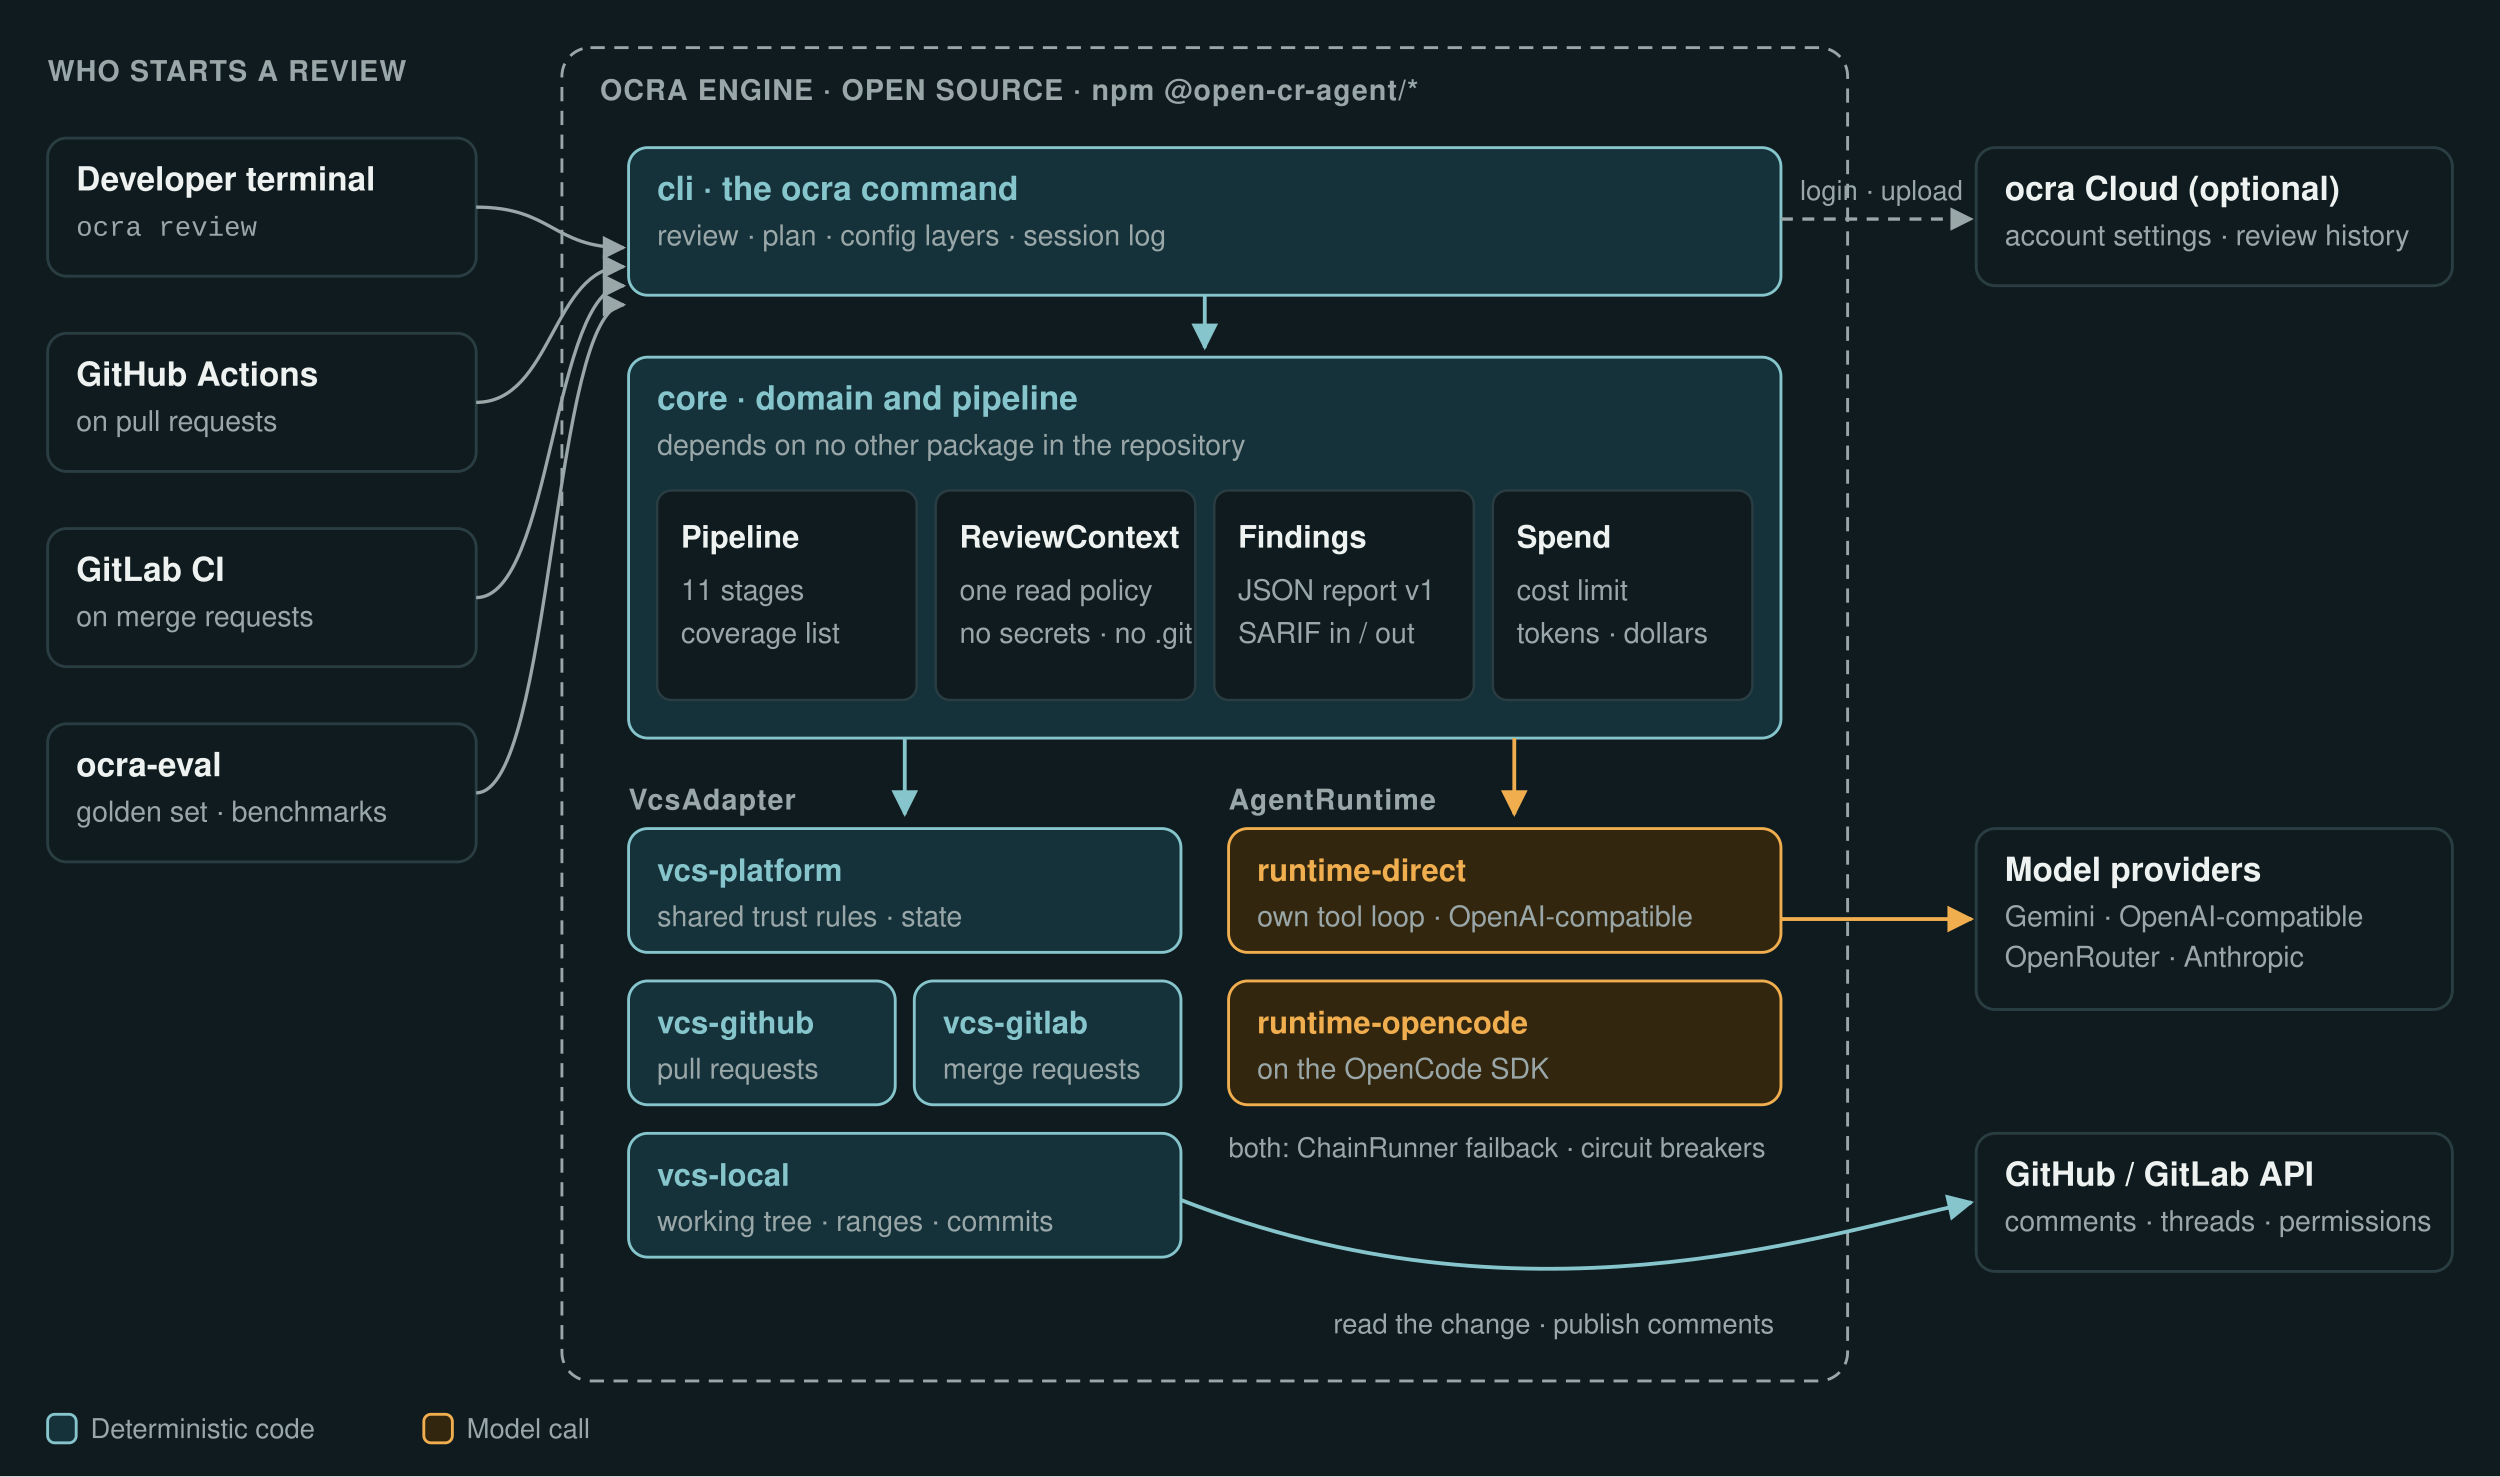
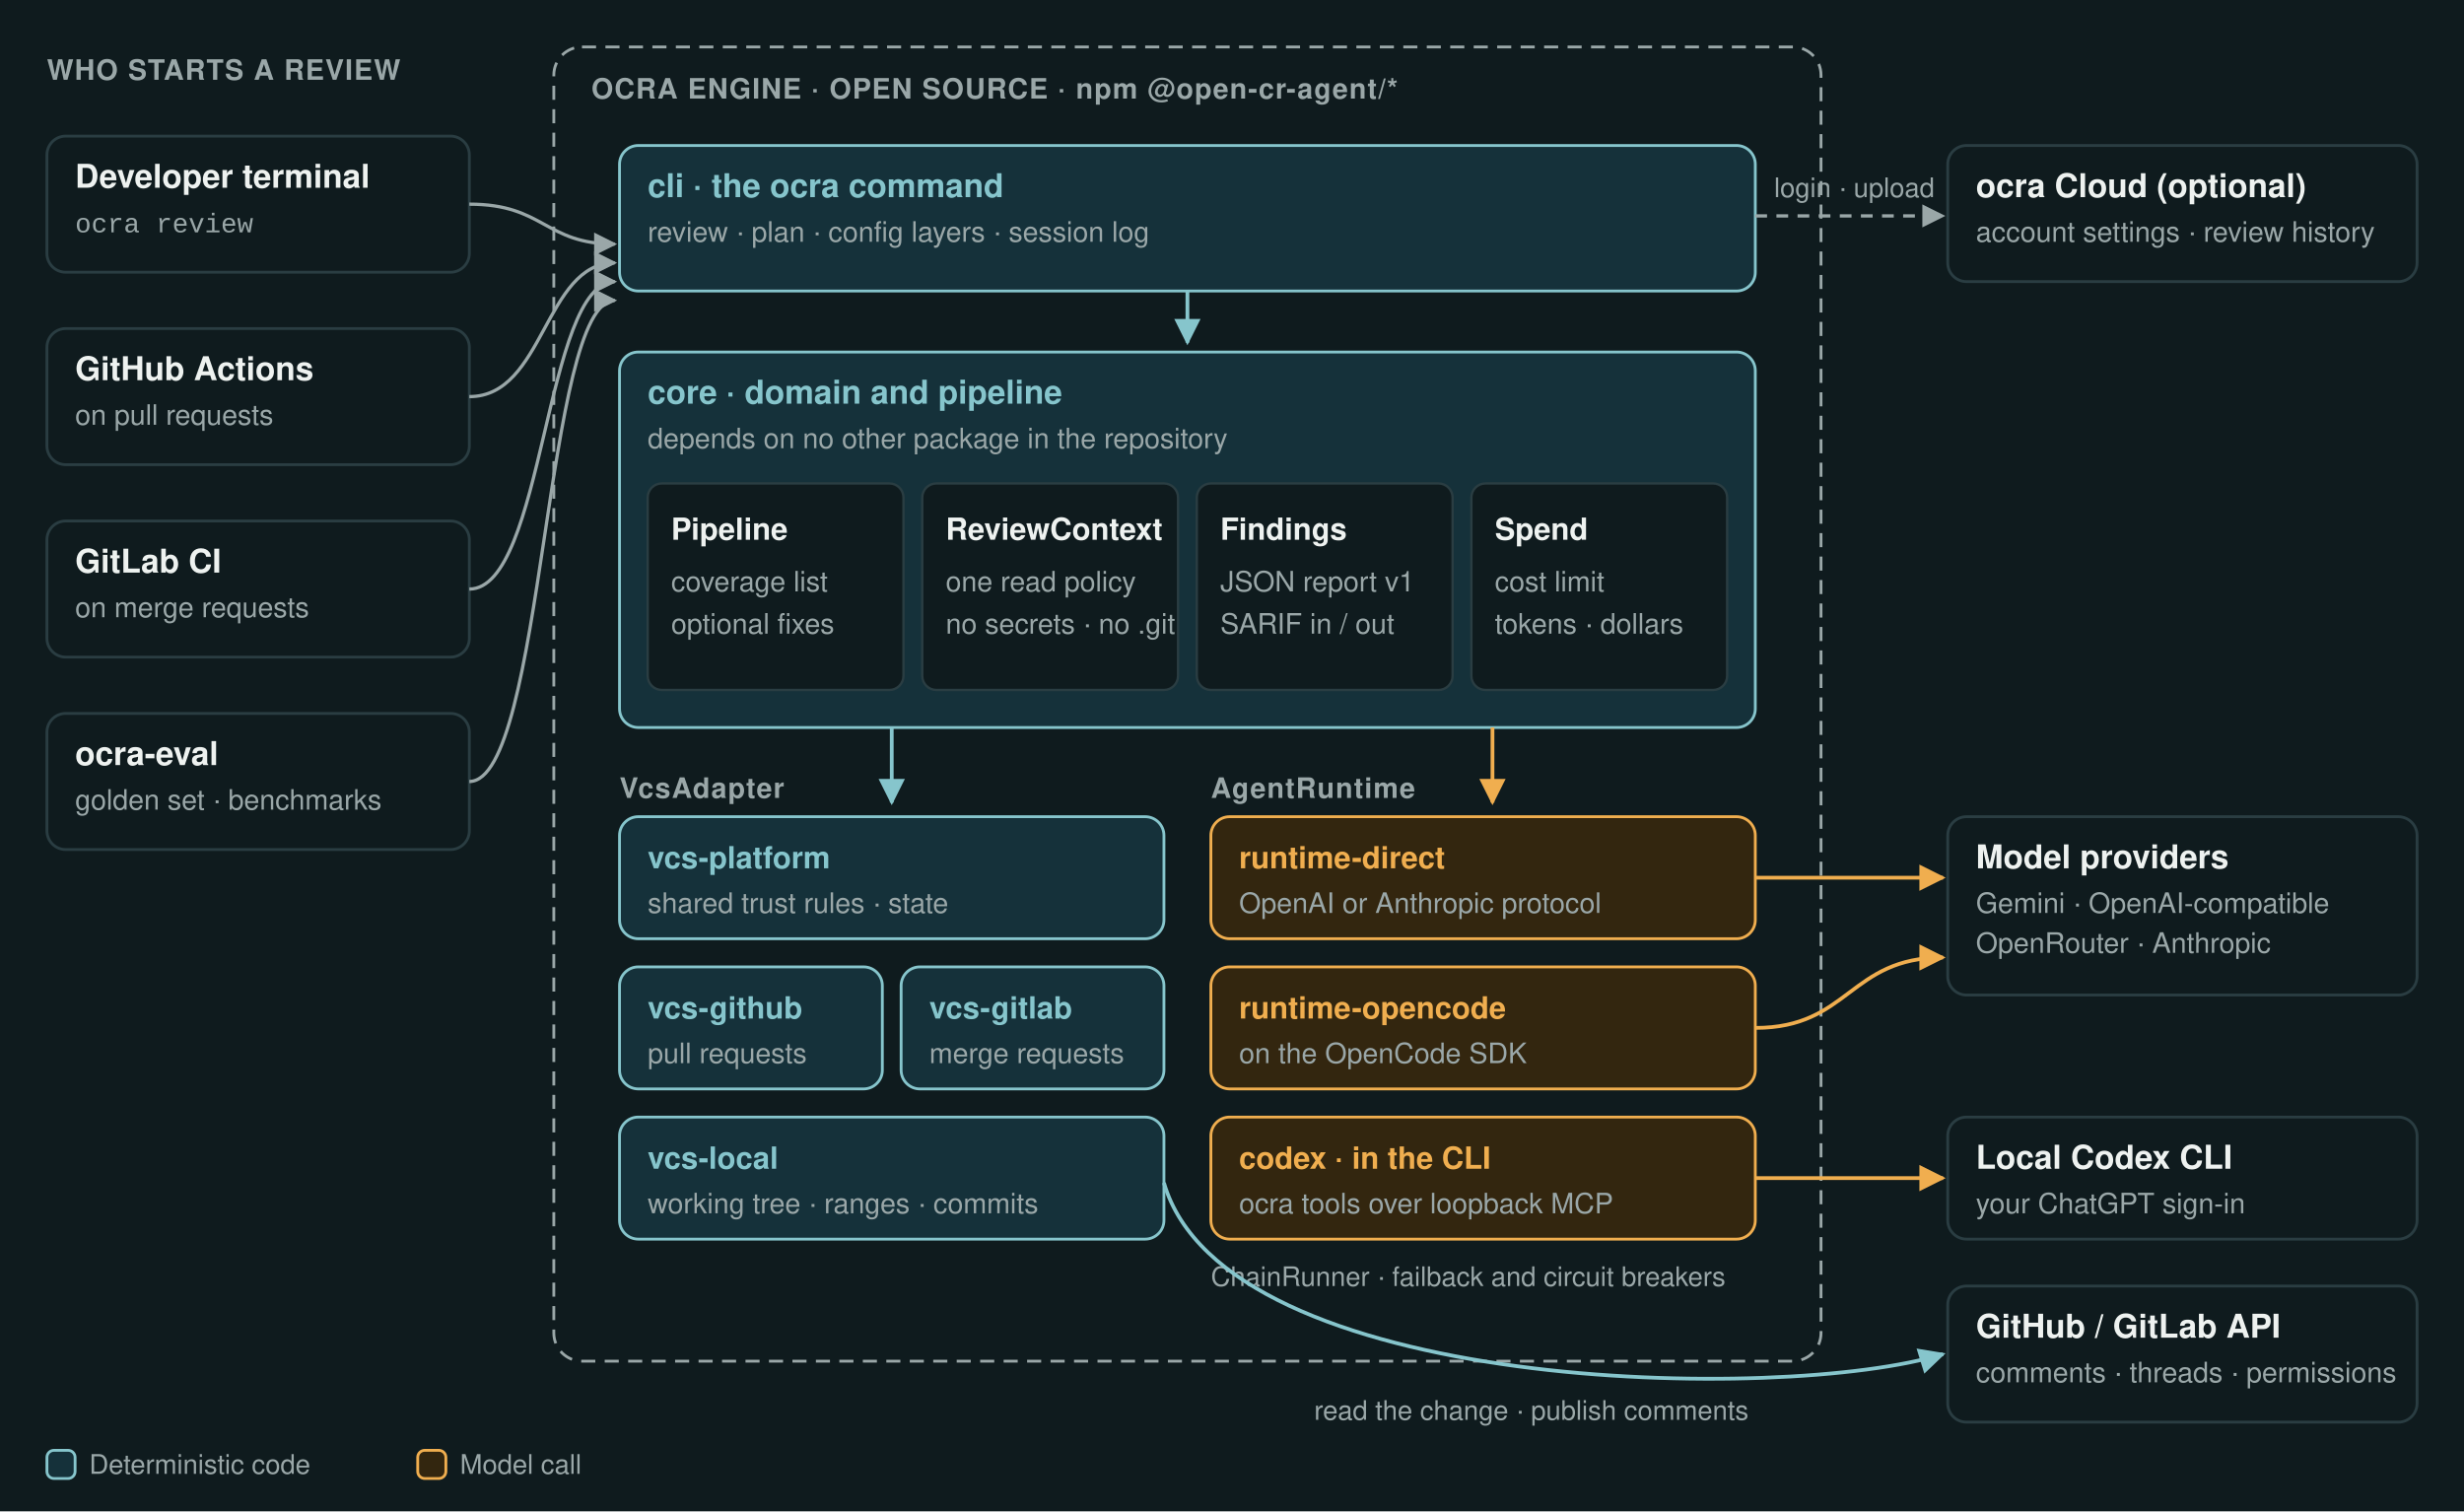
- <svg xmlns="http://www.w3.org/2000/svg" viewBox="0 0 1050 620" width="1050" height="620" role="img" aria-label="ocra system overview">
+ <svg xmlns="http://www.w3.org/2000/svg" viewBox="0 0 1050 644" width="1050" height="644" role="img" aria-label="ocra system overview">
  <defs>
    <marker id="h-code" viewBox="0 0 10 10" refX="9" refY="5" markerWidth="7" markerHeight="7" orient="auto-start-reverse">
      <path d="M0 0L10 5L0 10z" fill="#86c5cc" />
    </marker>
    <marker id="h-llm" viewBox="0 0 10 10" refX="9" refY="5" markerWidth="7" markerHeight="7" orient="auto-start-reverse">
      <path d="M0 0L10 5L0 10z" fill="#f0ae4f" />
    </marker>
    <marker id="h-plain" viewBox="0 0 10 10" refX="9" refY="5" markerWidth="7" markerHeight="7" orient="auto-start-reverse">
      <path d="M0 0L10 5L0 10z" fill="#9aa7a8" />
    </marker>
    <style>
text{font-family:-apple-system, BlinkMacSystemFont, "Segoe UI", "PingFang SC", "Hiragino Sans GB", "Microsoft YaHei", "Noto Sans SC", Helvetica, Arial, sans-serif}
.t-code{fill:#86c5cc;font-weight:600}.t-llm{fill:#f0ae4f;font-weight:600}.t-plain{fill:#eef2f0;font-weight:600}
.s{fill:#9aa7a8;font-size:12px}.m{fill:#9aa7a8;font-size:11.5px;font-family:ui-monospace, SFMono-Regular, Menlo, Consolas, "Liberation Mono", monospace}
.l{fill:#9aa7a8;font-size:11.5px}.cap{fill:#9aa7a8;font-size:12px;font-weight:600;letter-spacing:.04em}
.h{fill:#eef2f0;font-size:16px;font-weight:700}
.b-code{fill:#15313a;stroke:#86c5cc;stroke-width:1.2}.b-llm{fill:#33260f;stroke:#f0ae4f;stroke-width:1.2}
.b-plain{fill:#0f1b1e;stroke:#2a3d42;stroke-width:1.2}
.chip{fill:#0f1b1e;stroke:#2a3d42;stroke-width:1}
.g{fill:none;stroke:#9aa7a8;stroke-width:1.2;stroke-dasharray:6 4}.g2{fill:#17272c;stroke:#2a3d42;stroke-width:1.2}
.a-code{fill:none;stroke:#86c5cc;stroke-width:1.6}.a-llm{fill:none;stroke:#f0ae4f;stroke-width:1.6}.a-plain{fill:none;stroke:#9aa7a8;stroke-width:1.4}
.br{fill:none;stroke:#2a3d42;stroke-width:2}</style>
  </defs>
-   <rect width="1050" height="620" fill="#0f1b1e" />
+   <rect width="1050" height="644" fill="#0f1b1e" />
  <text x="20" y="34" class="cap" text-anchor="start">WHO STARTS A REVIEW</text>
  <rect x="20" y="58" width="180" height="58" rx="8" class="b-plain" />
  <text x="32" y="80" class="t-plain" font-size="14">Developer terminal</text>
  <text x="32" y="99" class="m">ocra review</text>
  <path d="M200 87 C232 87 232 104 262 104" class="a-plain" marker-end="url(#h-plain)" />
  <rect x="20" y="140" width="180" height="58" rx="8" class="b-plain" />
  <text x="32" y="162" class="t-plain" font-size="14">GitHub Actions</text>
  <text x="32" y="181" class="s">on pull requests</text>
  <path d="M200 169 C232 169 232 112 262 112" class="a-plain" marker-end="url(#h-plain)" />
  <rect x="20" y="222" width="180" height="58" rx="8" class="b-plain" />
  <text x="32" y="244" class="t-plain" font-size="14">GitLab CI</text>
  <text x="32" y="263" class="s">on merge requests</text>
  <path d="M200 251 C232 251 232 120 262 120" class="a-plain" marker-end="url(#h-plain)" />
  <rect x="20" y="304" width="180" height="58" rx="8" class="b-plain" />
  <text x="32" y="326" class="t-plain" font-size="14">ocra-eval</text>
  <text x="32" y="345" class="s">golden set · benchmarks</text>
  <path d="M200 333 C232 333 232 128 262 128" class="a-plain" marker-end="url(#h-plain)" />
  <rect x="236" y="20" width="540" height="560" rx="12" class="g" />
  <text x="252" y="42" class="cap" text-anchor="start">OCRA ENGINE · OPEN SOURCE · npm @open-cr-agent/*</text>
  <rect x="264" y="62" width="484" height="62" rx="8" class="b-code" />
  <text x="276" y="84" class="t-code" font-size="14">cli · the ocra command</text>
  <text x="276" y="103" class="s">review · plan · config layers · session log</text>
  <path d="M506 124 L506 146" class="a-code" marker-end="url(#h-code)" />
  <rect x="264" y="150" width="484" height="160" rx="8" class="b-code" />
  <text x="276" y="172" class="t-code" font-size="14">core · domain and pipeline</text>
  <text x="276" y="191" class="s" text-anchor="start">depends on no other package in the repository</text>
  <rect x="276" y="206" width="109" height="88" rx="6" class="chip" />
  <text x="286" y="230" class="t-plain" font-size="13">Pipeline</text>
-   <text x="286" y="252" class="s" text-anchor="start">11 stages</text>
-   <text x="286" y="270" class="s" text-anchor="start">coverage list</text>
+   <text x="286" y="252" class="s" text-anchor="start">coverage list</text>
+   <text x="286" y="270" class="s" text-anchor="start">optional fixes</text>
  <rect x="393" y="206" width="109" height="88" rx="6" class="chip" />
  <text x="403" y="230" class="t-plain" font-size="13">ReviewContext</text>
  <text x="403" y="252" class="s" text-anchor="start">one read policy</text>
  <text x="403" y="270" class="s" text-anchor="start">no secrets · no .git</text>
  <rect x="510" y="206" width="109" height="88" rx="6" class="chip" />
  <text x="520" y="230" class="t-plain" font-size="13">Findings</text>
  <text x="520" y="252" class="s" text-anchor="start">JSON report v1</text>
  <text x="520" y="270" class="s" text-anchor="start">SARIF in / out</text>
  <rect x="627" y="206" width="109" height="88" rx="6" class="chip" />
  <text x="637" y="230" class="t-plain" font-size="13">Spend</text>
  <text x="637" y="252" class="s" text-anchor="start">cost limit</text>
  <text x="637" y="270" class="s" text-anchor="start">tokens · dollars</text>
  <path d="M380 310 L380 342" class="a-code" marker-end="url(#h-code)" />
  <path d="M636 310 L636 342" class="a-llm" marker-end="url(#h-llm)" />
  <text x="264" y="340" class="cap" text-anchor="start">VcsAdapter</text>
  <rect x="264" y="348" width="232" height="52" rx="8" class="b-code" />
  <text x="276" y="370" class="t-code" font-size="13">vcs-platform</text>
  <text x="276" y="389" class="s">shared trust rules · state</text>
  <rect x="264" y="412" width="112" height="52" rx="8" class="b-code" />
  <text x="276" y="434" class="t-code" font-size="13">vcs-github</text>
  <text x="276" y="453" class="s">pull requests</text>
  <rect x="384" y="412" width="112" height="52" rx="8" class="b-code" />
  <text x="396" y="434" class="t-code" font-size="13">vcs-gitlab</text>
  <text x="396" y="453" class="s">merge requests</text>
  <rect x="264" y="476" width="232" height="52" rx="8" class="b-code" />
  <text x="276" y="498" class="t-code" font-size="13">vcs-local</text>
  <text x="276" y="517" class="s">working tree · ranges · commits</text>
  <text x="516" y="340" class="cap" text-anchor="start">AgentRuntime</text>
  <rect x="516" y="348" width="232" height="52" rx="8" class="b-llm" />
  <text x="528" y="370" class="t-llm" font-size="13">runtime-direct</text>
-   <text x="528" y="389" class="s">own tool loop · OpenAI-compatible</text>
+   <text x="528" y="389" class="s">OpenAI or Anthropic protocol</text>
  <rect x="516" y="412" width="232" height="52" rx="8" class="b-llm" />
  <text x="528" y="434" class="t-llm" font-size="13">runtime-opencode</text>
  <text x="528" y="453" class="s">on the OpenCode SDK</text>
-   <text x="516" y="486" class="l" text-anchor="start">both: ChainRunner failback · circuit breakers</text>
+   <rect x="516" y="476" width="232" height="52" rx="8" class="b-llm" />
+   <text x="528" y="498" class="t-llm" font-size="13">codex · in the CLI</text>
+   <text x="528" y="517" class="s">ocra tools over loopback MCP</text>
+   <text x="516" y="548" class="l" text-anchor="start">ChainRunner · failback and circuit breakers</text>
  <rect x="830" y="62" width="200" height="58" rx="8" class="b-plain" />
  <text x="842" y="84" class="t-plain" font-size="14">ocra Cloud (optional)</text>
  <text x="842" y="103" class="s">account settings · review history</text>
  <path d="M748 92 L828 92" class="a-plain" stroke-dasharray="5 4" marker-end="url(#h-plain)" />
  <text x="756" y="84" class="l" text-anchor="start">login · upload</text>
  <rect x="830" y="348" width="200" height="76" rx="8" class="b-plain" />
  <text x="842" y="370" class="t-plain" font-size="14">Model providers</text>
  <text x="842" y="389" class="s">Gemini · OpenAI-compatible</text>
  <text x="842" y="406" class="s">OpenRouter · Anthropic</text>
-   <path d="M748 386 L828 386" class="a-llm" marker-end="url(#h-llm)" />
-   <rect x="830" y="476" width="200" height="58" rx="8" class="b-plain" />
-   <text x="842" y="498" class="t-plain" font-size="14">GitHub / GitLab API</text>
-   <text x="842" y="517" class="s">comments · threads · permissions</text>
-   <path d="M496 504 C640 560 760 520 828 505" class="a-code" marker-end="url(#h-code)" />
-   <text x="560" y="560" class="l" text-anchor="start">read the change · publish comments</text>
-   <rect x="20" y="594" width="12" height="12" rx="3" class="b-code" />
-   <text x="38" y="604" class="l" text-anchor="start">Deterministic code</text>
-   <rect x="178" y="594" width="12" height="12" rx="3" class="b-llm" />
-   <text x="196" y="604" class="l" text-anchor="start">Model call</text>
+   <path d="M748 374 L828 374" class="a-llm" marker-end="url(#h-llm)" />
+   <path d="M748 438 C788 438 788 408 828 408" class="a-llm" marker-end="url(#h-llm)" />
+   <rect x="830" y="476" width="200" height="52" rx="8" class="b-plain" />
+   <text x="842" y="498" class="t-plain" font-size="14">Local Codex CLI</text>
+   <text x="842" y="517" class="s">your ChatGPT sign-in</text>
+   <path d="M748 502 L828 502" class="a-llm" marker-end="url(#h-llm)" />
+   <rect x="830" y="548" width="200" height="58" rx="8" class="b-plain" />
+   <text x="842" y="570" class="t-plain" font-size="14">GitHub / GitLab API</text>
+   <text x="842" y="589" class="s">comments · threads · permissions</text>
+   <path d="M496 504 C522 594 760 598 828 577" class="a-code" marker-end="url(#h-code)" />
+   <text x="560" y="605" class="l" text-anchor="start">read the change · publish comments</text>
+   <rect x="20" y="618" width="12" height="12" rx="3" class="b-code" />
+   <text x="38" y="628" class="l" text-anchor="start">Deterministic code</text>
+   <rect x="178" y="618" width="12" height="12" rx="3" class="b-llm" />
+   <text x="196" y="628" class="l" text-anchor="start">Model call</text>
</svg>
